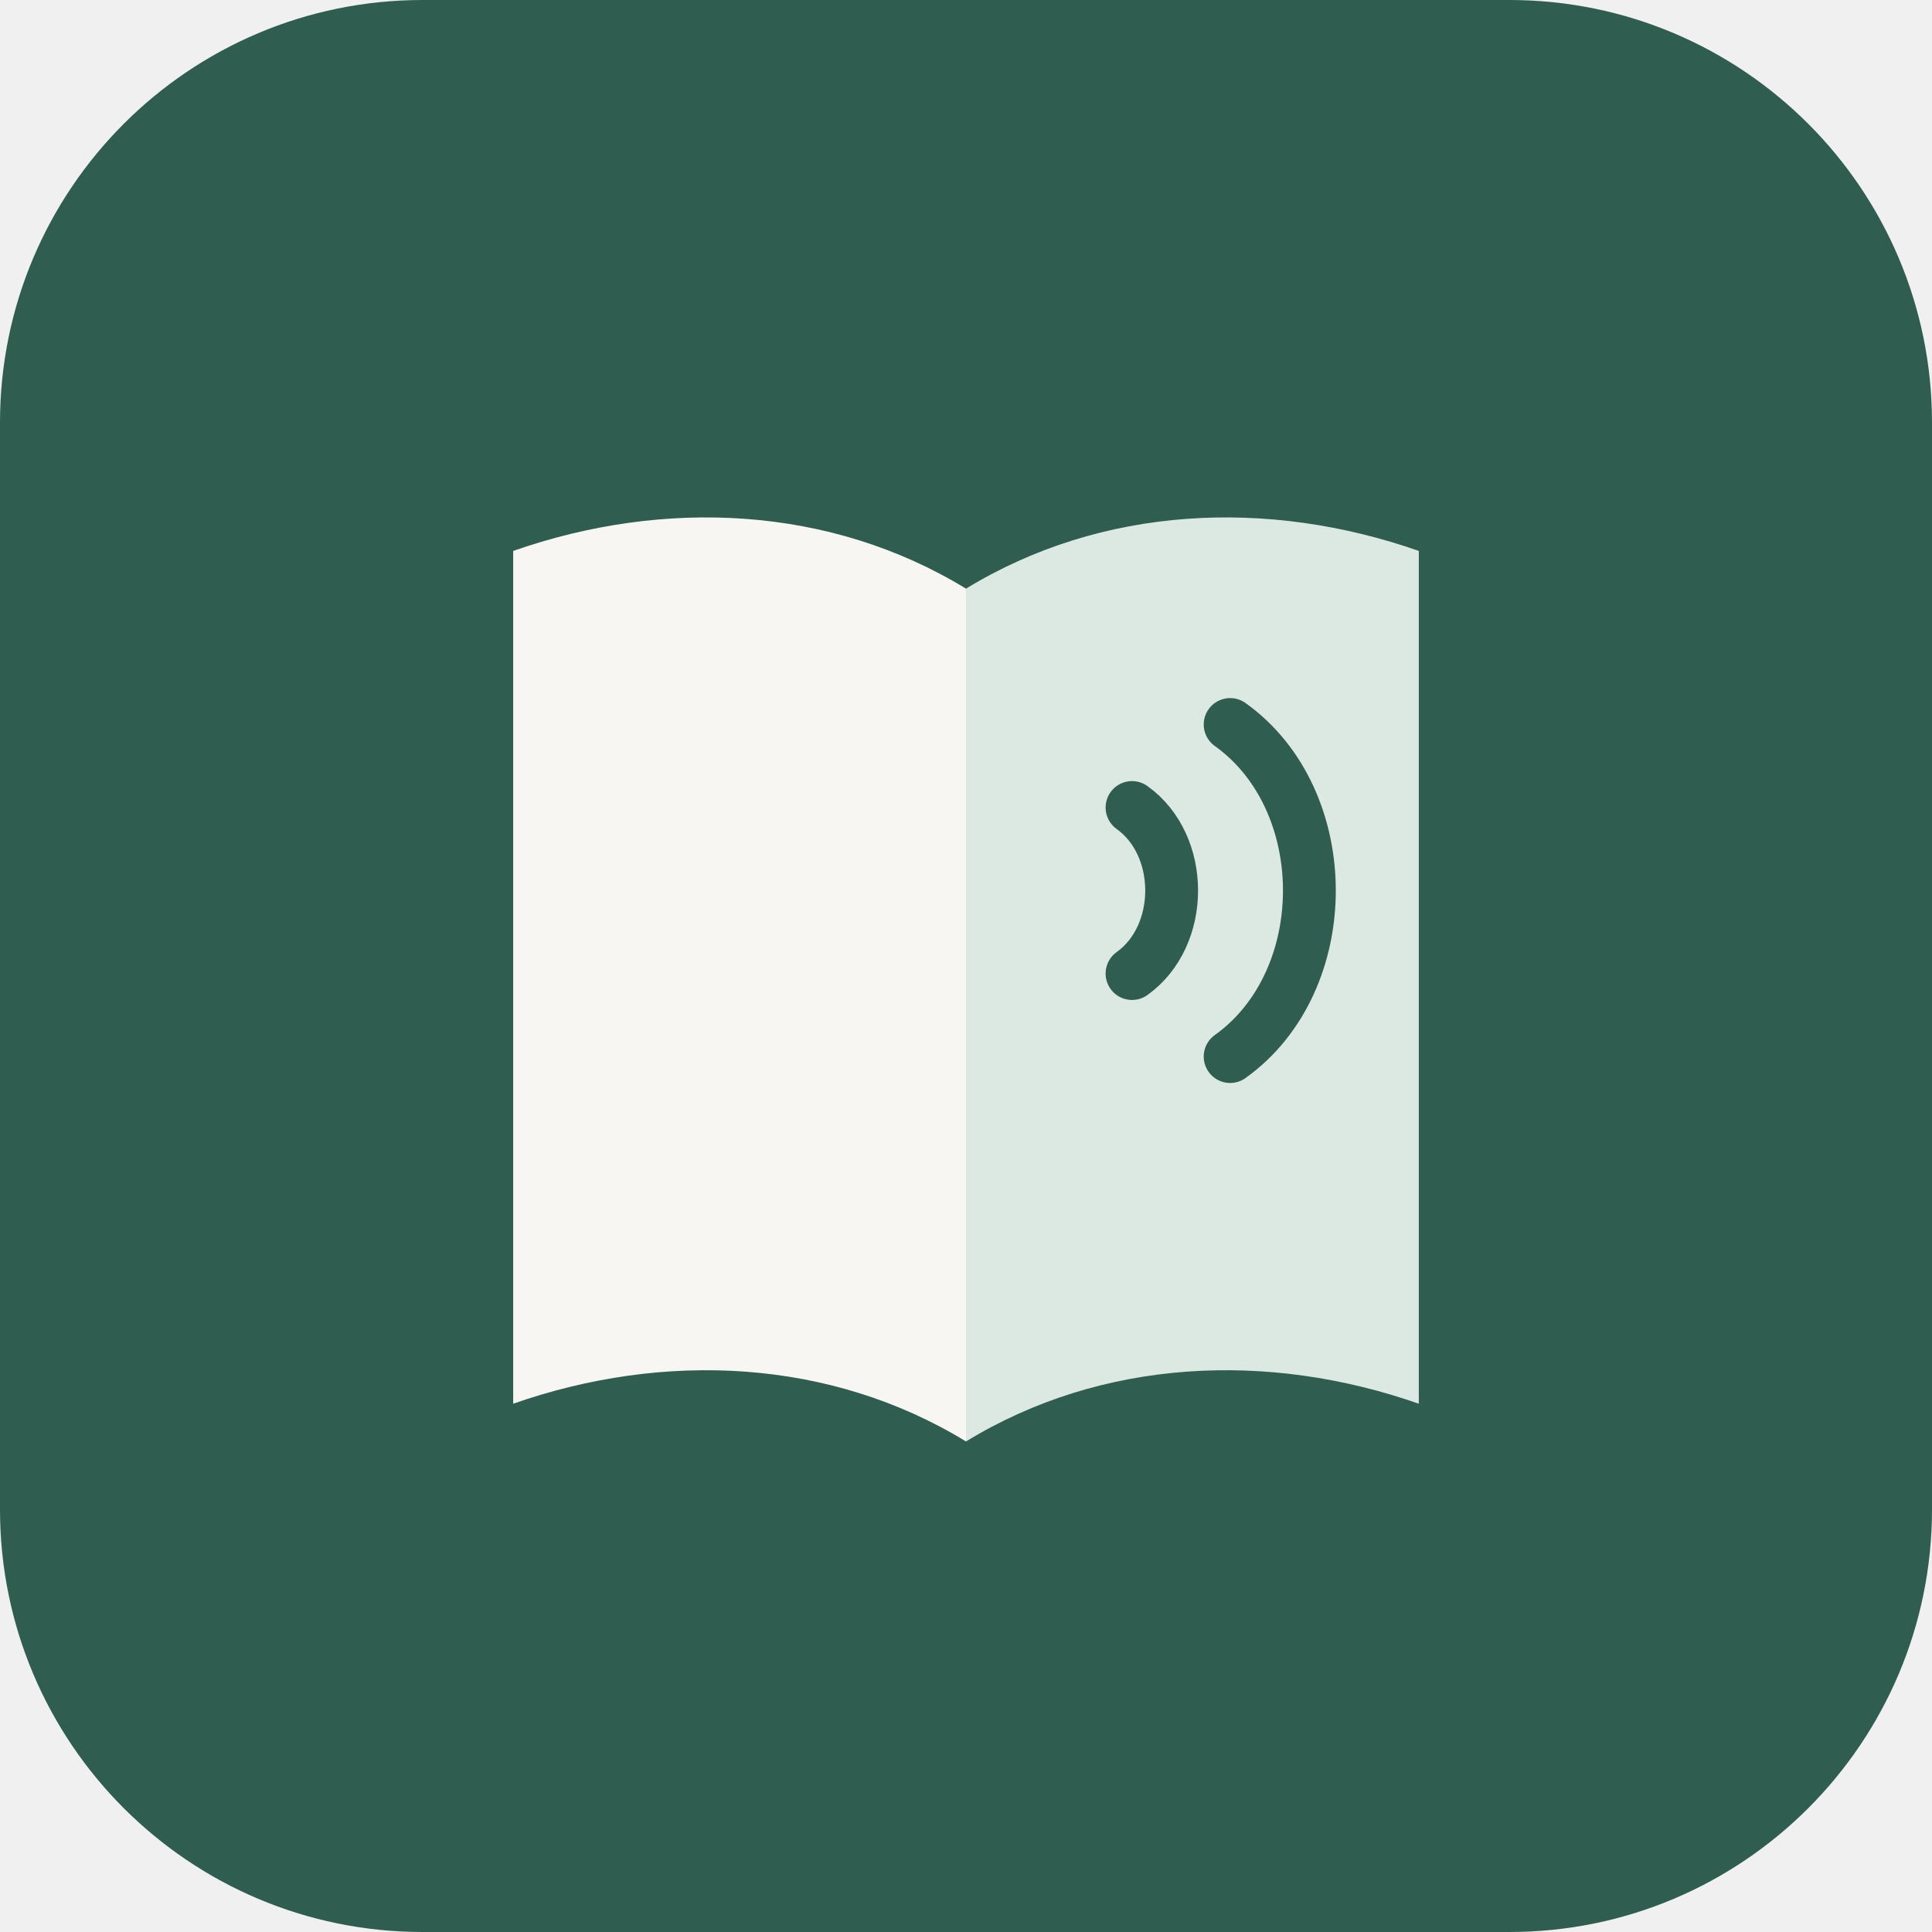
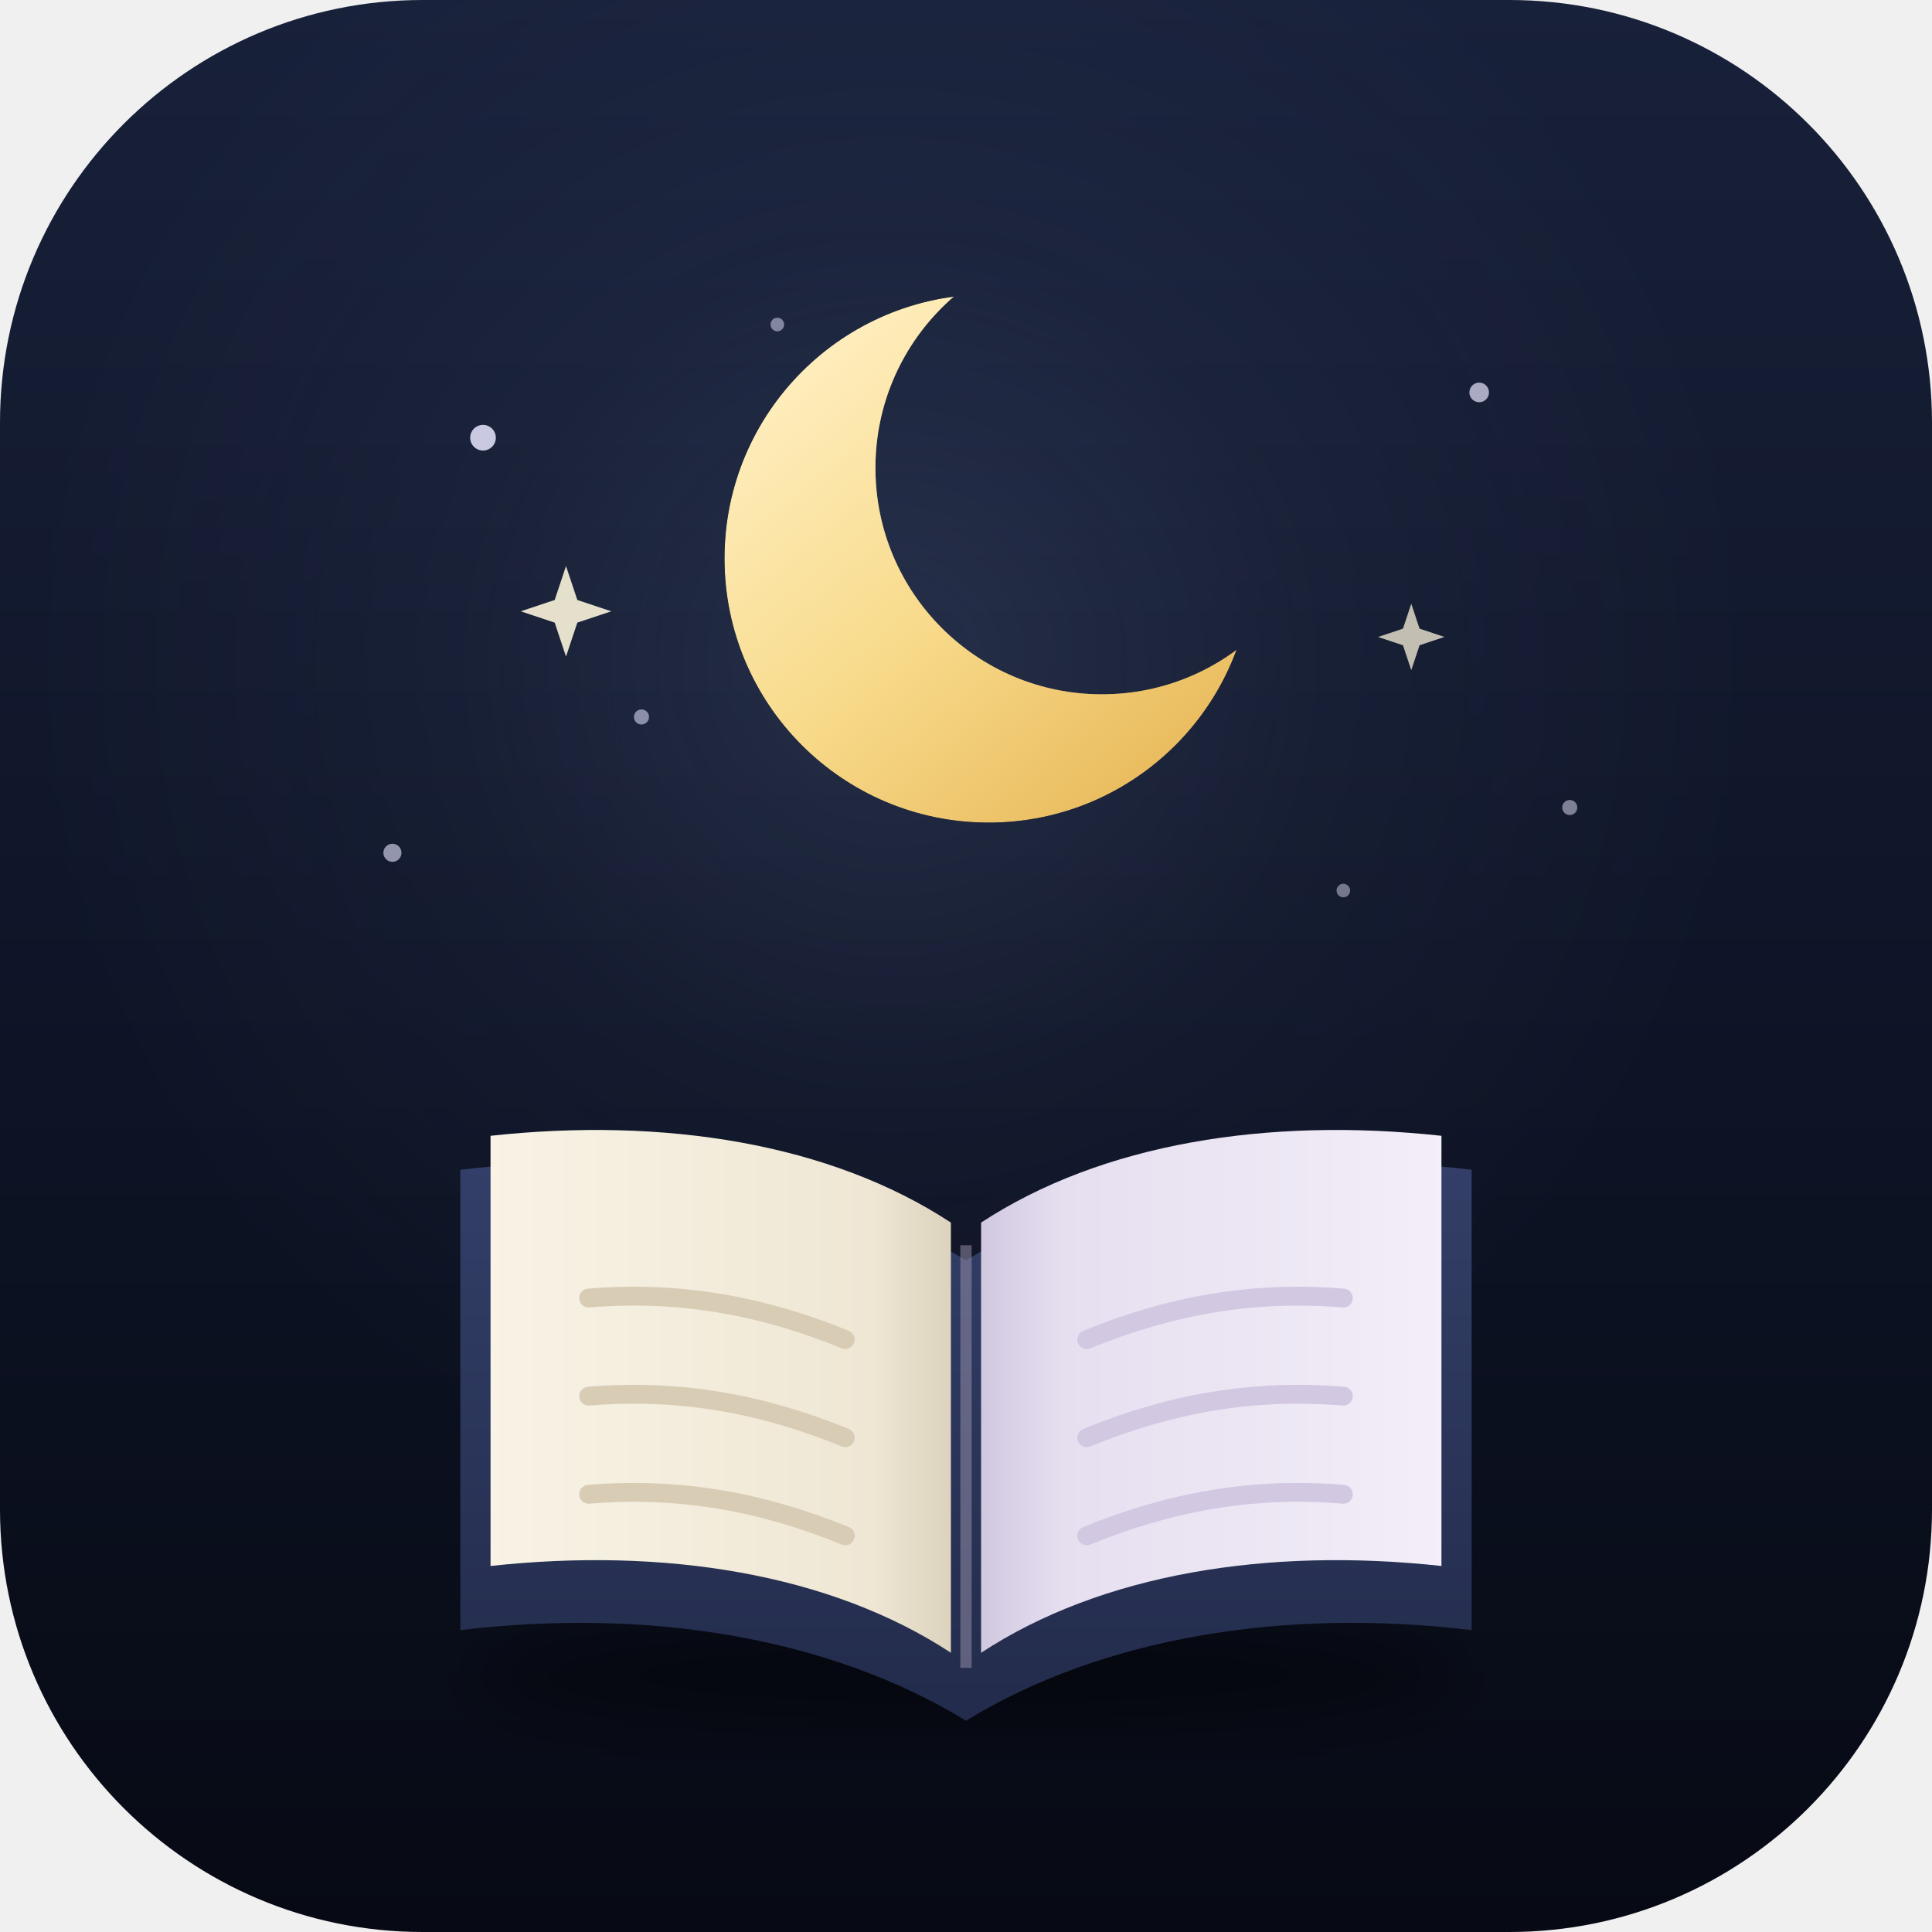
<svg xmlns="http://www.w3.org/2000/svg" viewBox="0 0 512 512">
-   <rect width="512" height="512" rx="112" fill="#2f5d50" />
-   <path d="M136 146c40-14 84-12 120 10v226c-36-22-80-24-120-10z" fill="#f7f6f2" />
-   <path d="M376 146c-40-14-84-12-120 10v226c36-22 80-24 120-10z" fill="#dce9e3" />
-   <path d="M300 214c14 10 14 34 0 44M326 192c28 20 28 68 0 88" fill="none" stroke="#2f5d50" stroke-width="14" stroke-linecap="round" />
+   <clipPath id="corner">
+     <rect width="512" height="512" rx="112" />
+   </clipPath>
+   <g clip-path="url(#corner)">
+     <defs>
+       <linearGradient id="sky" x1="0" y1="0" x2="0" y2="1">
+         <stop offset="0" stop-color="#18213a" />
+         <stop offset=".55" stop-color="#0e1426" />
+         <stop offset="1" stop-color="#070a14" />
+       </linearGradient>
+       <radialGradient id="halo" cx="236" cy="176" r="230" gradientUnits="userSpaceOnUse">
+         <stop offset="0" stop-color="#8fa3d8" stop-opacity=".16" />
+         <stop offset=".5" stop-color="#8fa3d8" stop-opacity=".05" />
+         <stop offset="1" stop-color="#8fa3d8" stop-opacity="0" />
+       </radialGradient>
+       <linearGradient id="moonFill" x1="196" y1="96" x2="300" y2="220" gradientUnits="userSpaceOnUse">
+         <stop offset="0" stop-color="#fff0c4" />
+         <stop offset=".55" stop-color="#f7d988" />
+         <stop offset="1" stop-color="#e8b85a" />
+       </linearGradient>
+       <mask id="crescent">
+         <circle cx="262" cy="148" r="70" fill="#fff" />
+         <circle cx="292" cy="124" r="60" fill="#000" />
+       </mask>
+       <filter id="glow" x="-50%" y="-50%" width="200%" height="200%">
+         <feGaussianBlur stdDeviation="14" />
+       </filter>
+       <linearGradient id="pageL" x1="128" y1="0" x2="256" y2="0" gradientUnits="userSpaceOnUse">
+         <stop offset="0" stop-color="#f8f3e6" />
+         <stop offset=".8" stop-color="#efe7d4" />
+         <stop offset="1" stop-color="#d9cfb9" />
+       </linearGradient>
+       <linearGradient id="pageR" x1="384" y1="0" x2="256" y2="0" gradientUnits="userSpaceOnUse">
+         <stop offset="0" stop-color="#f3eef8" />
+         <stop offset=".8" stop-color="#e6dff0" />
+         <stop offset="1" stop-color="#cdc4dd" />
+       </linearGradient>
+       <linearGradient id="cover" x1="0" y1="300" x2="0" y2="450" gradientUnits="userSpaceOnUse">
+         <stop offset="0" stop-color="#34406a" />
+         <stop offset="1" stop-color="#232c4c" />
+       </linearGradient>
+       <filter id="shadow" x="-30%" y="-30%" width="160%" height="160%">
+         <feGaussianBlur stdDeviation="9" />
+       </filter>
+     </defs>
+     <rect width="512" height="512" fill="url(#sky)" />
+     <rect width="512" height="512" fill="url(#halo)" />
+     <g fill="#e8e6ff">
+       <circle cx="128" cy="116" r="3.4" opacity=".85" />
+       <circle cx="170" cy="190" r="2" opacity=".55" />
+       <circle cx="104" cy="226" r="2.4" opacity=".6" />
+       <circle cx="392" cy="104" r="2.6" opacity=".7" />
+       <circle cx="416" cy="214" r="2" opacity=".5" />
+       <circle cx="356" cy="236" r="1.8" opacity=".45" />
+       <circle cx="206" cy="86" r="1.8" opacity=".5" />
+     </g>
+     <g fill="#fbf4dc">
+       <path d="M150 150l3 9 9 3-9 3-3 9-3-9-9-3 9-3z" opacity=".9" />
+       <path d="M374 160l2.2 6.6 6.6 2.2-6.6 2.2-2.2 6.6-2.2-6.6-6.6-2.2 6.6-2.2z" opacity=".75" />
+     </g>
+     <circle cx="262" cy="148" r="70" fill="#f7d988" mask="url(#crescent)" filter="url(#glow)" opacity=".45" />
+     <circle cx="262" cy="148" r="70" fill="url(#moonFill)" mask="url(#crescent)" />
+     <ellipse cx="256" cy="444" rx="132" ry="14" fill="#000" opacity=".45" filter="url(#shadow)" />
+     <path d="M256 334c-36-22-84-30-134-24v122c50-6 98 2 134 24 36-22 84-30 134-24V310c-50-6-98 2-134 24z" fill="url(#cover)" />
+     <path d="M252 324c-32-21-76-28-122-23v114c46-5 90 2 122 23z" fill="url(#pageL)" />
+     <path d="M260 324c32-21 76-28 122-23v114c-46-5-90 2-122 23z" fill="url(#pageR)" />
+     <path d="M256 330v112" stroke="#9c93ad" stroke-width="3" opacity=".5" />
+     <g stroke-width="5" stroke-linecap="round" fill="none">
+       <path d="M156 344c24-2 46 2 68 11M156 370c24-2 46 2 68 11M156 396c24-2 46 2 68 11" stroke="#d8ccb5" />
+       <path d="M288 355c22-9 44-13 68-11M288 381c22-9 44-13 68-11M288 407c22-9 44-13 68-11" stroke="#d2c8e2" />
+     </g>
+   </g>
</svg>
